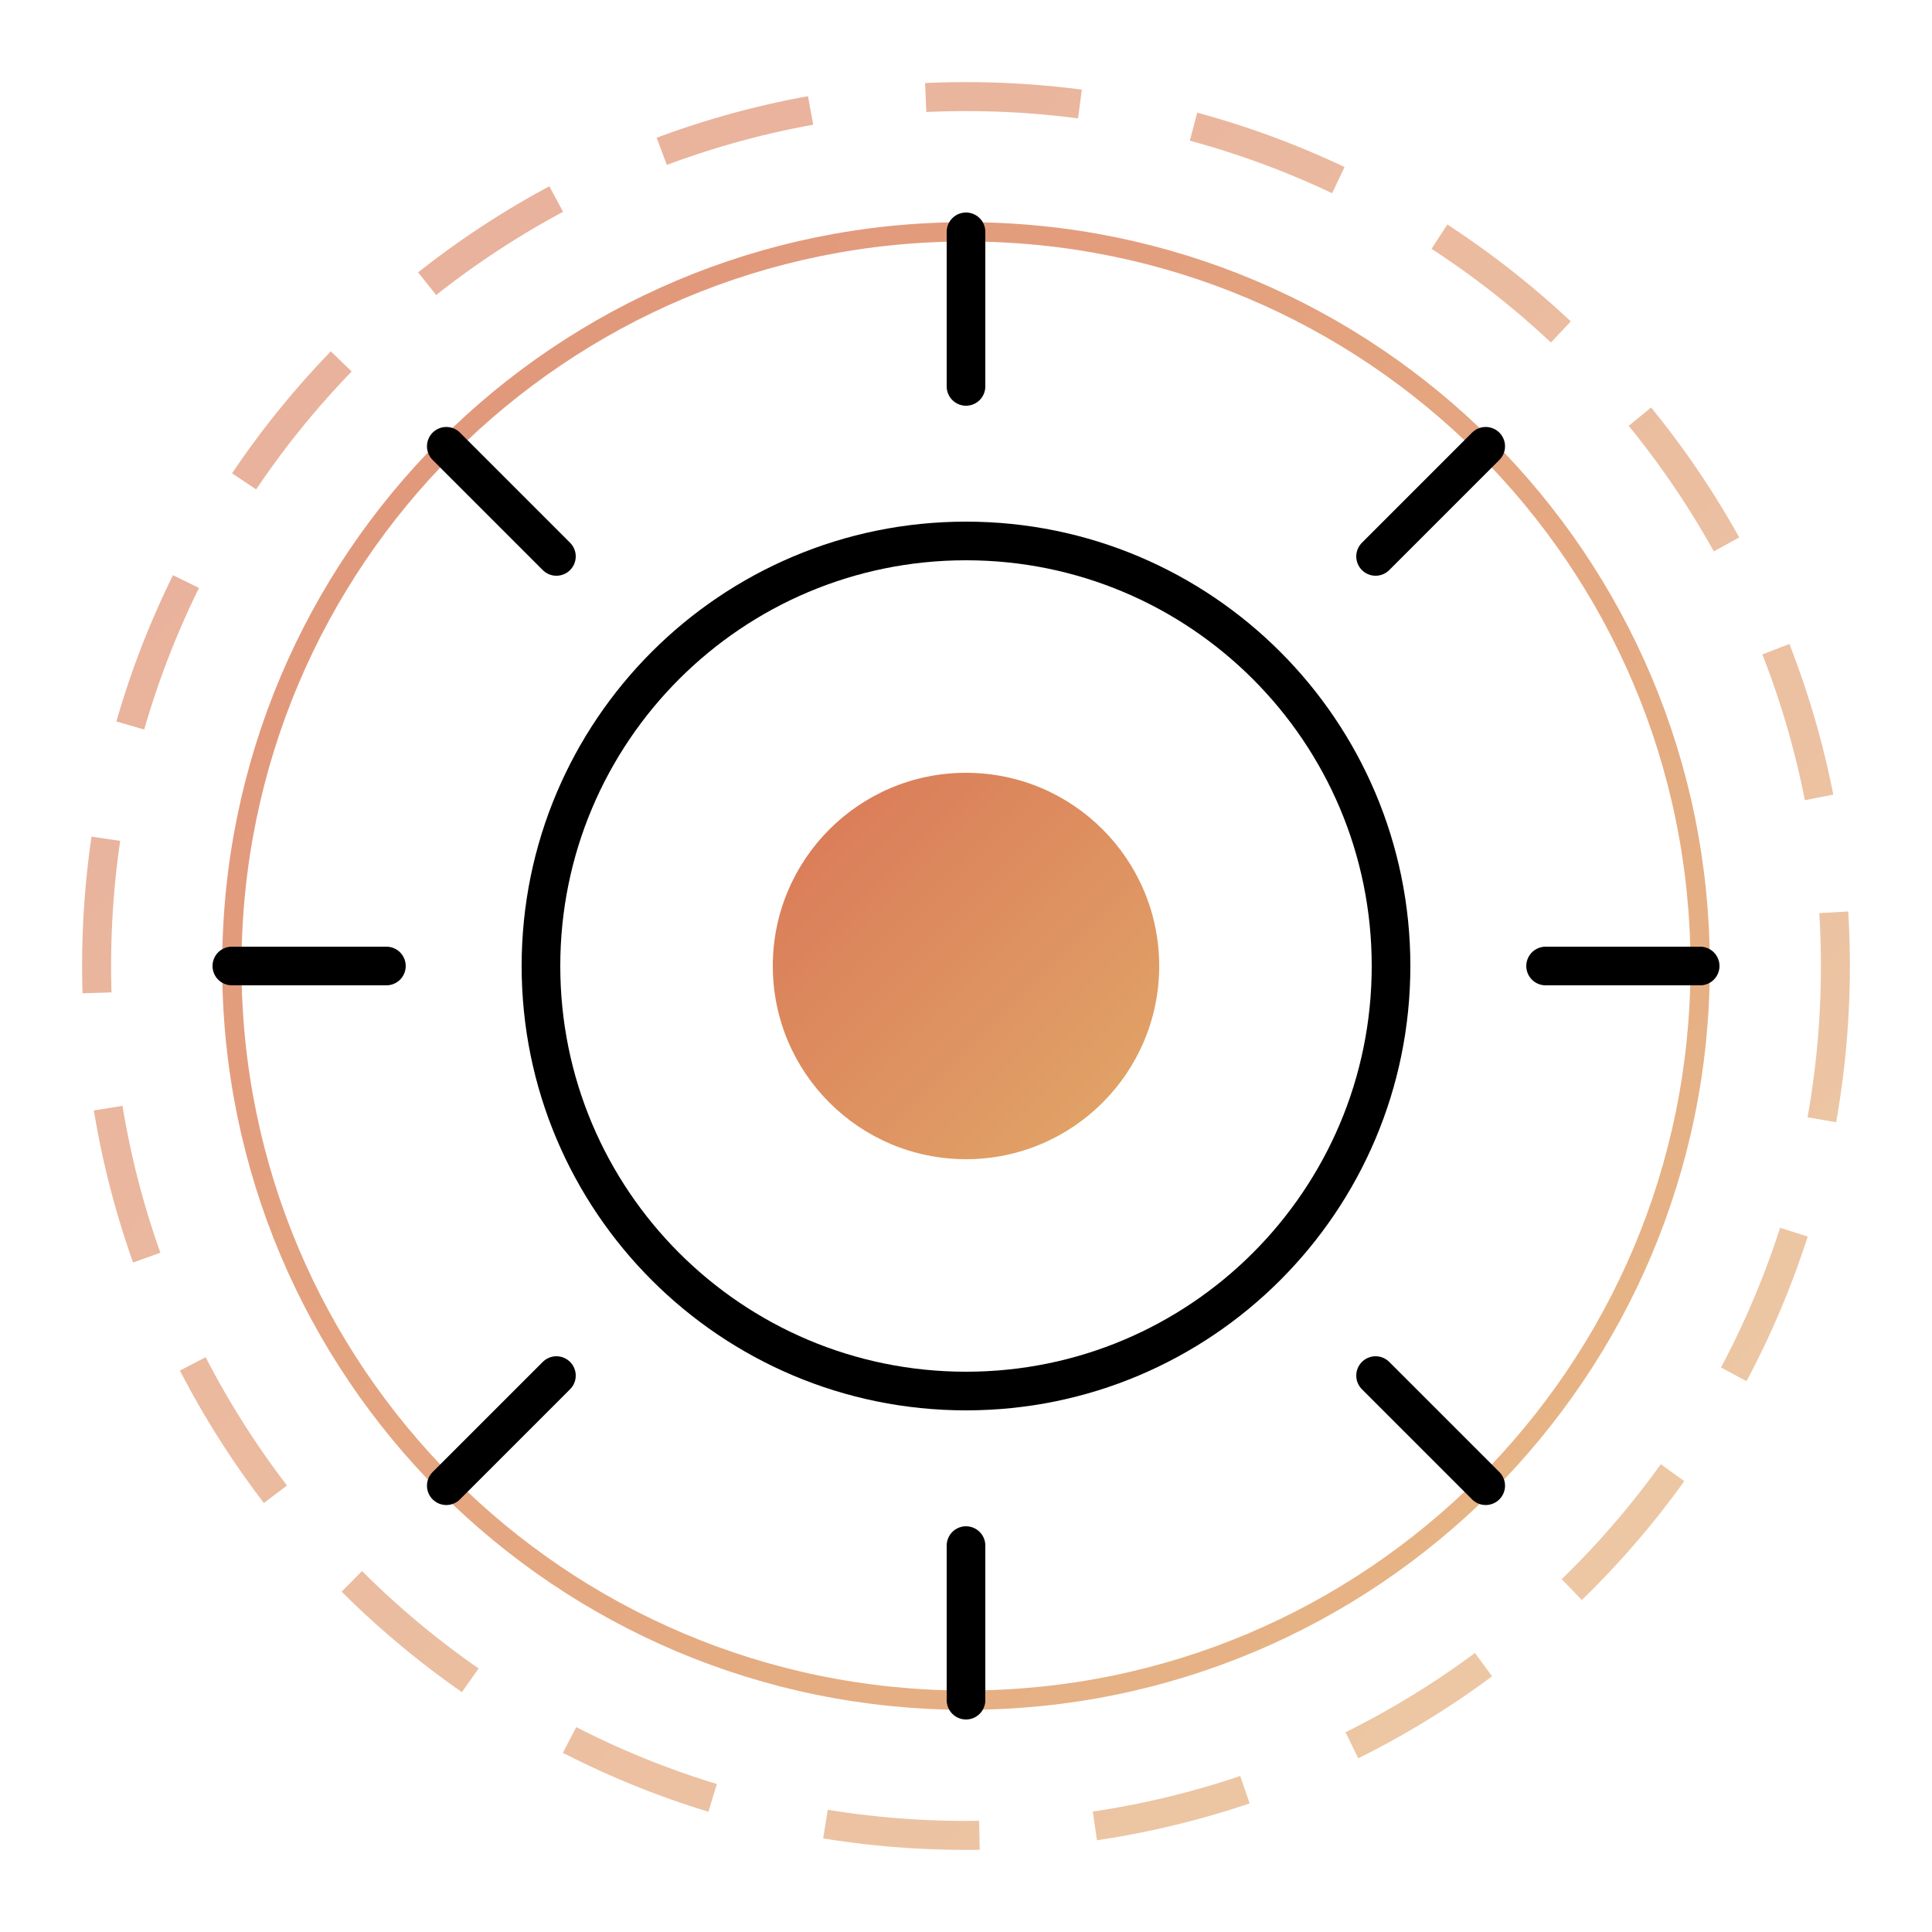
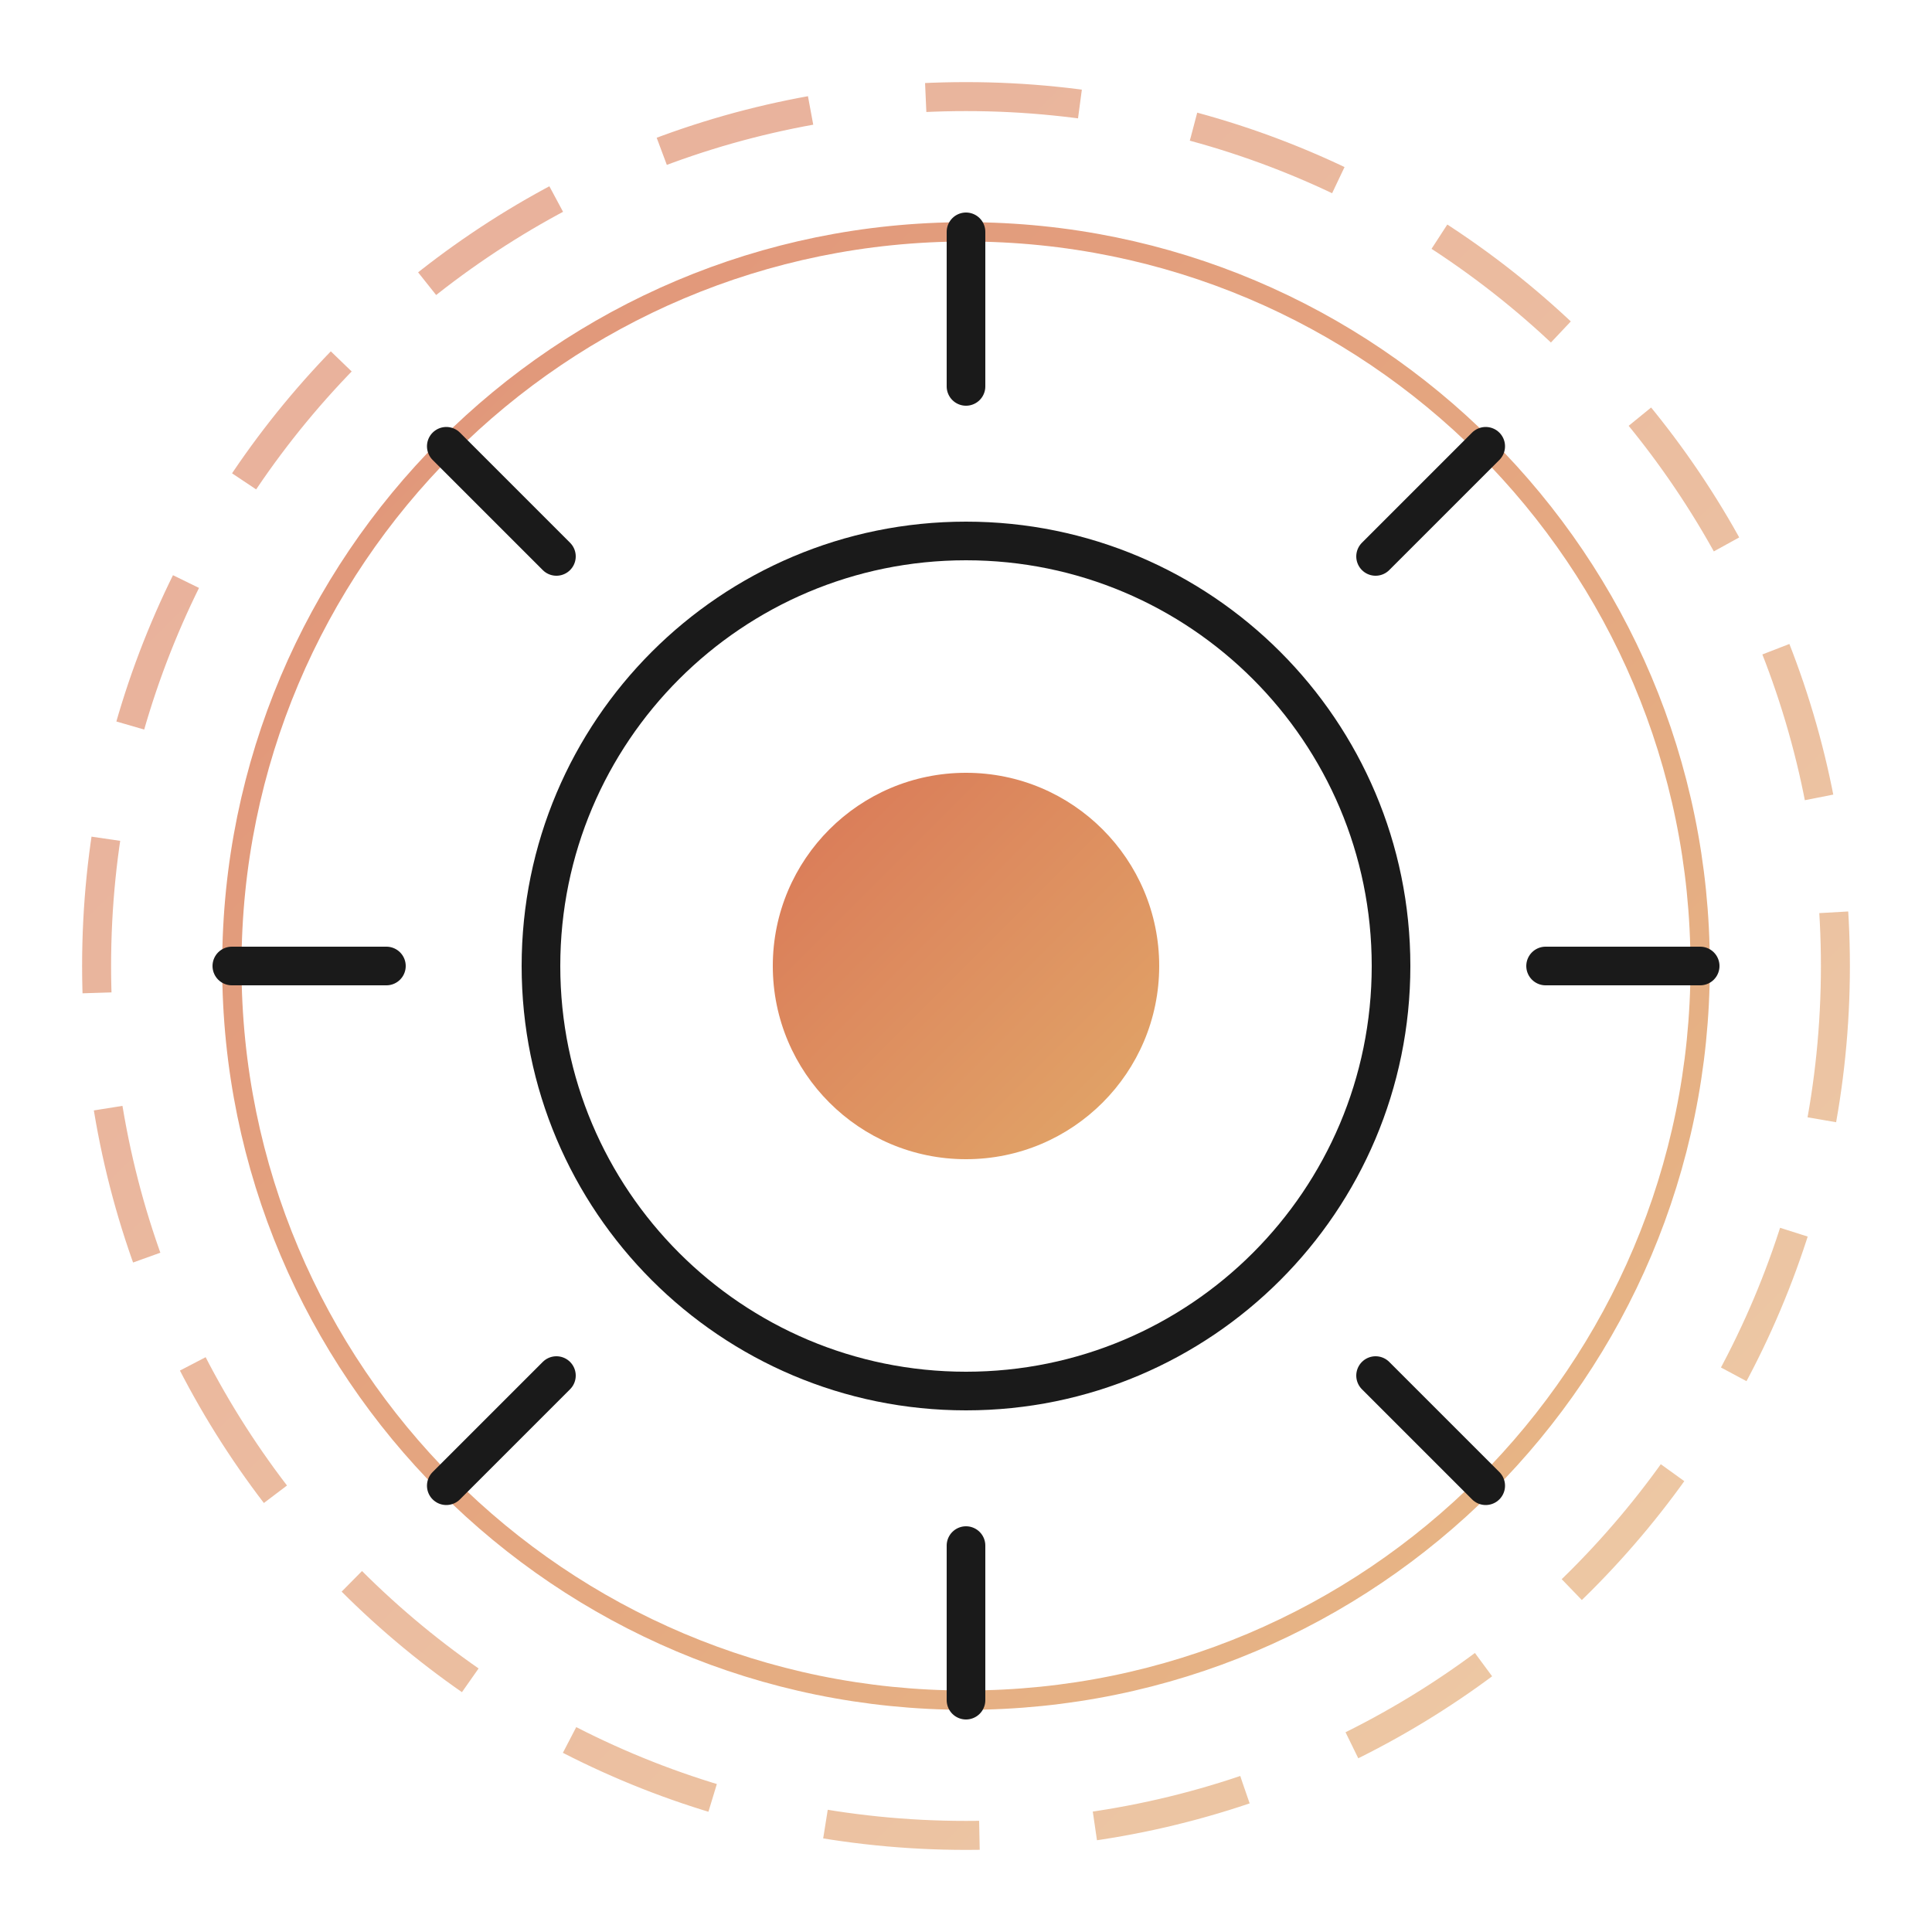
<svg xmlns="http://www.w3.org/2000/svg" viewBox="0 0 100 100" width="100%" height="100%">
+   <style>
+     .ray { stroke: #1a1a1a; }
+     @media (prefers-color-scheme: dark) {
+       .ray { stroke: #f0f0f0; }
+     }
+   </style>
  <defs>
    <linearGradient id="warmGradient" x1="0%" y1="0%" x2="100%" y2="100%">
      <stop offset="0%" stop-color="#D97757" />
      <stop offset="100%" stop-color="#E2A869" />
    </linearGradient>
  </defs>
  <circle cx="50" cy="50" r="45" fill="none" stroke="url(#warmGradient)" stroke-width="1.5" stroke-dasharray="8 6" opacity="0.6" />
  <circle cx="50" cy="50" r="38" fill="none" stroke="url(#warmGradient)" stroke-width="1" opacity="0.8" />
-   <circle cx="50" cy="50" r="22" fill="none" stroke="currentColor" stroke-width="2" />
-   <g stroke="currentColor" stroke-width="2" stroke-linecap="round">
+   <circle cx="50" cy="50" r="22" fill="none" class="ray" stroke-width="2" />
+   <g class="ray" stroke-width="2" stroke-linecap="round">
    <line x1="50" y1="12" x2="50" y2="20" />
    <line x1="50" y1="80" x2="50" y2="88" />
    <line x1="12" y1="50" x2="20" y2="50" />
    <line x1="80" y1="50" x2="88" y2="50" />
    <line x1="23.1" y1="23.1" x2="28.8" y2="28.8" />
    <line x1="71.2" y1="71.2" x2="76.9" y2="76.9" />
    <line x1="23.1" y1="76.9" x2="28.8" y2="71.2" />
    <line x1="71.2" y1="28.8" x2="76.9" y2="23.1" />
  </g>
  <circle cx="50" cy="50" r="10" fill="url(#warmGradient)" />
</svg>
